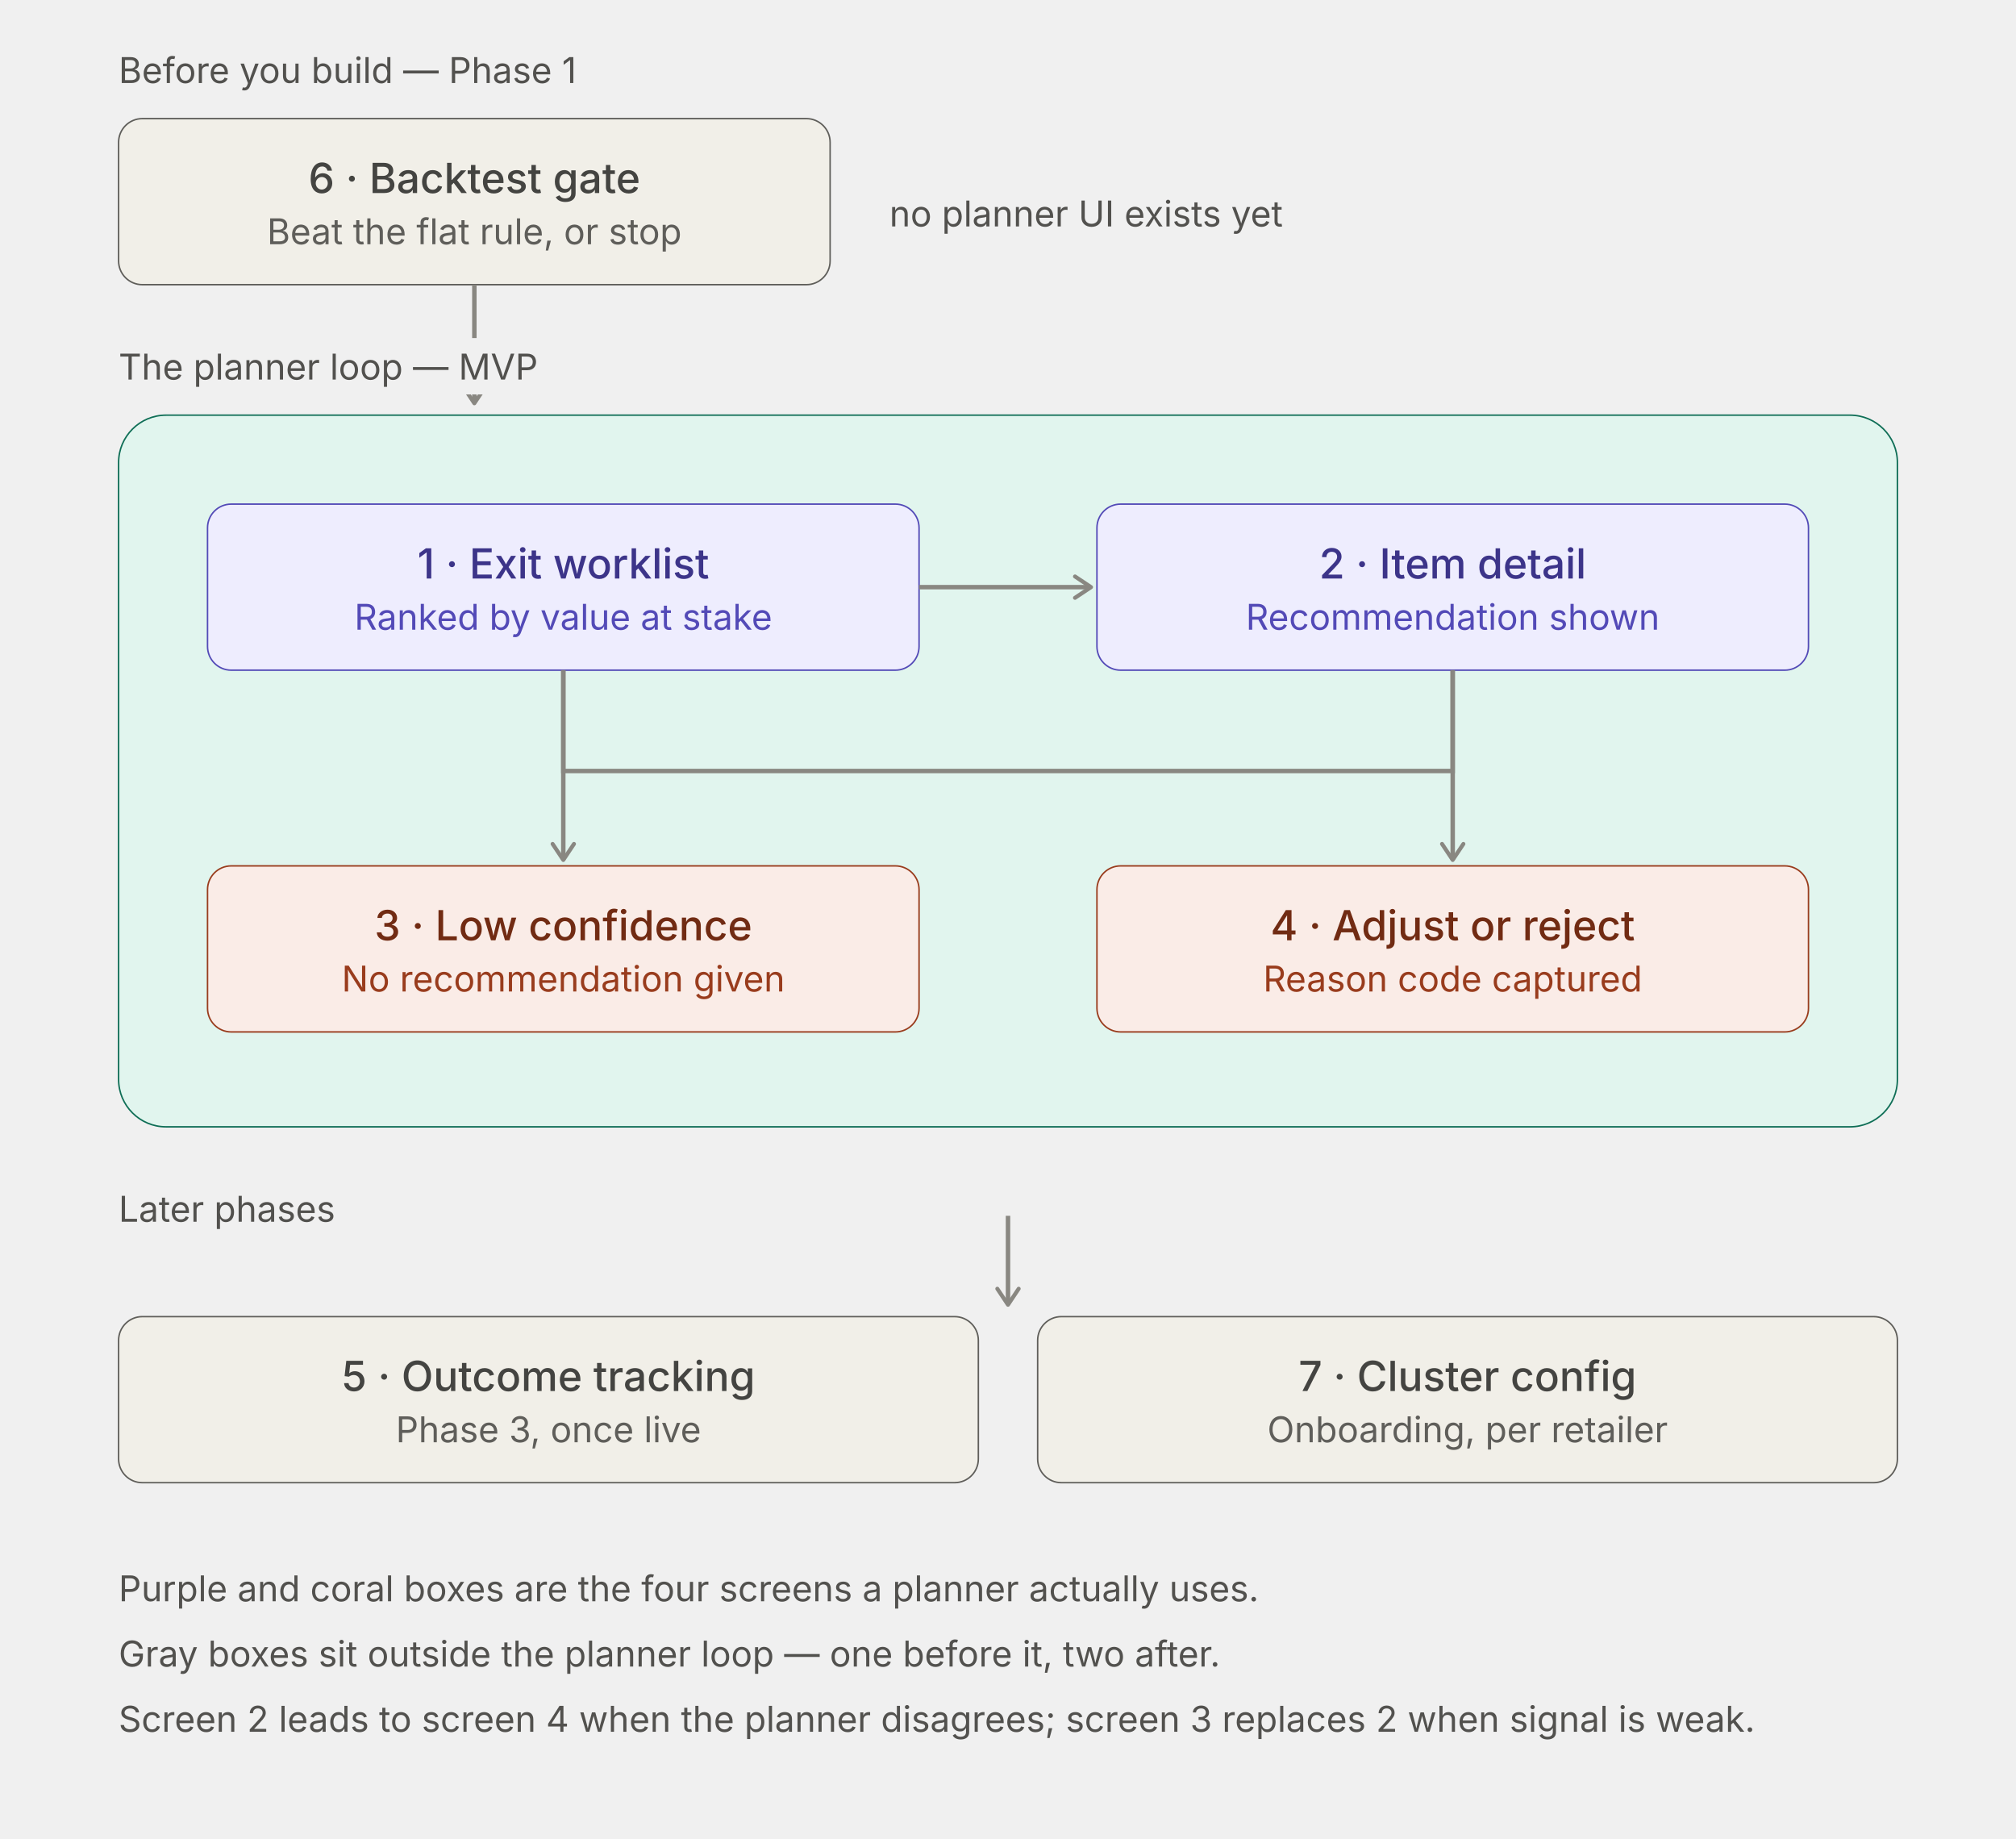
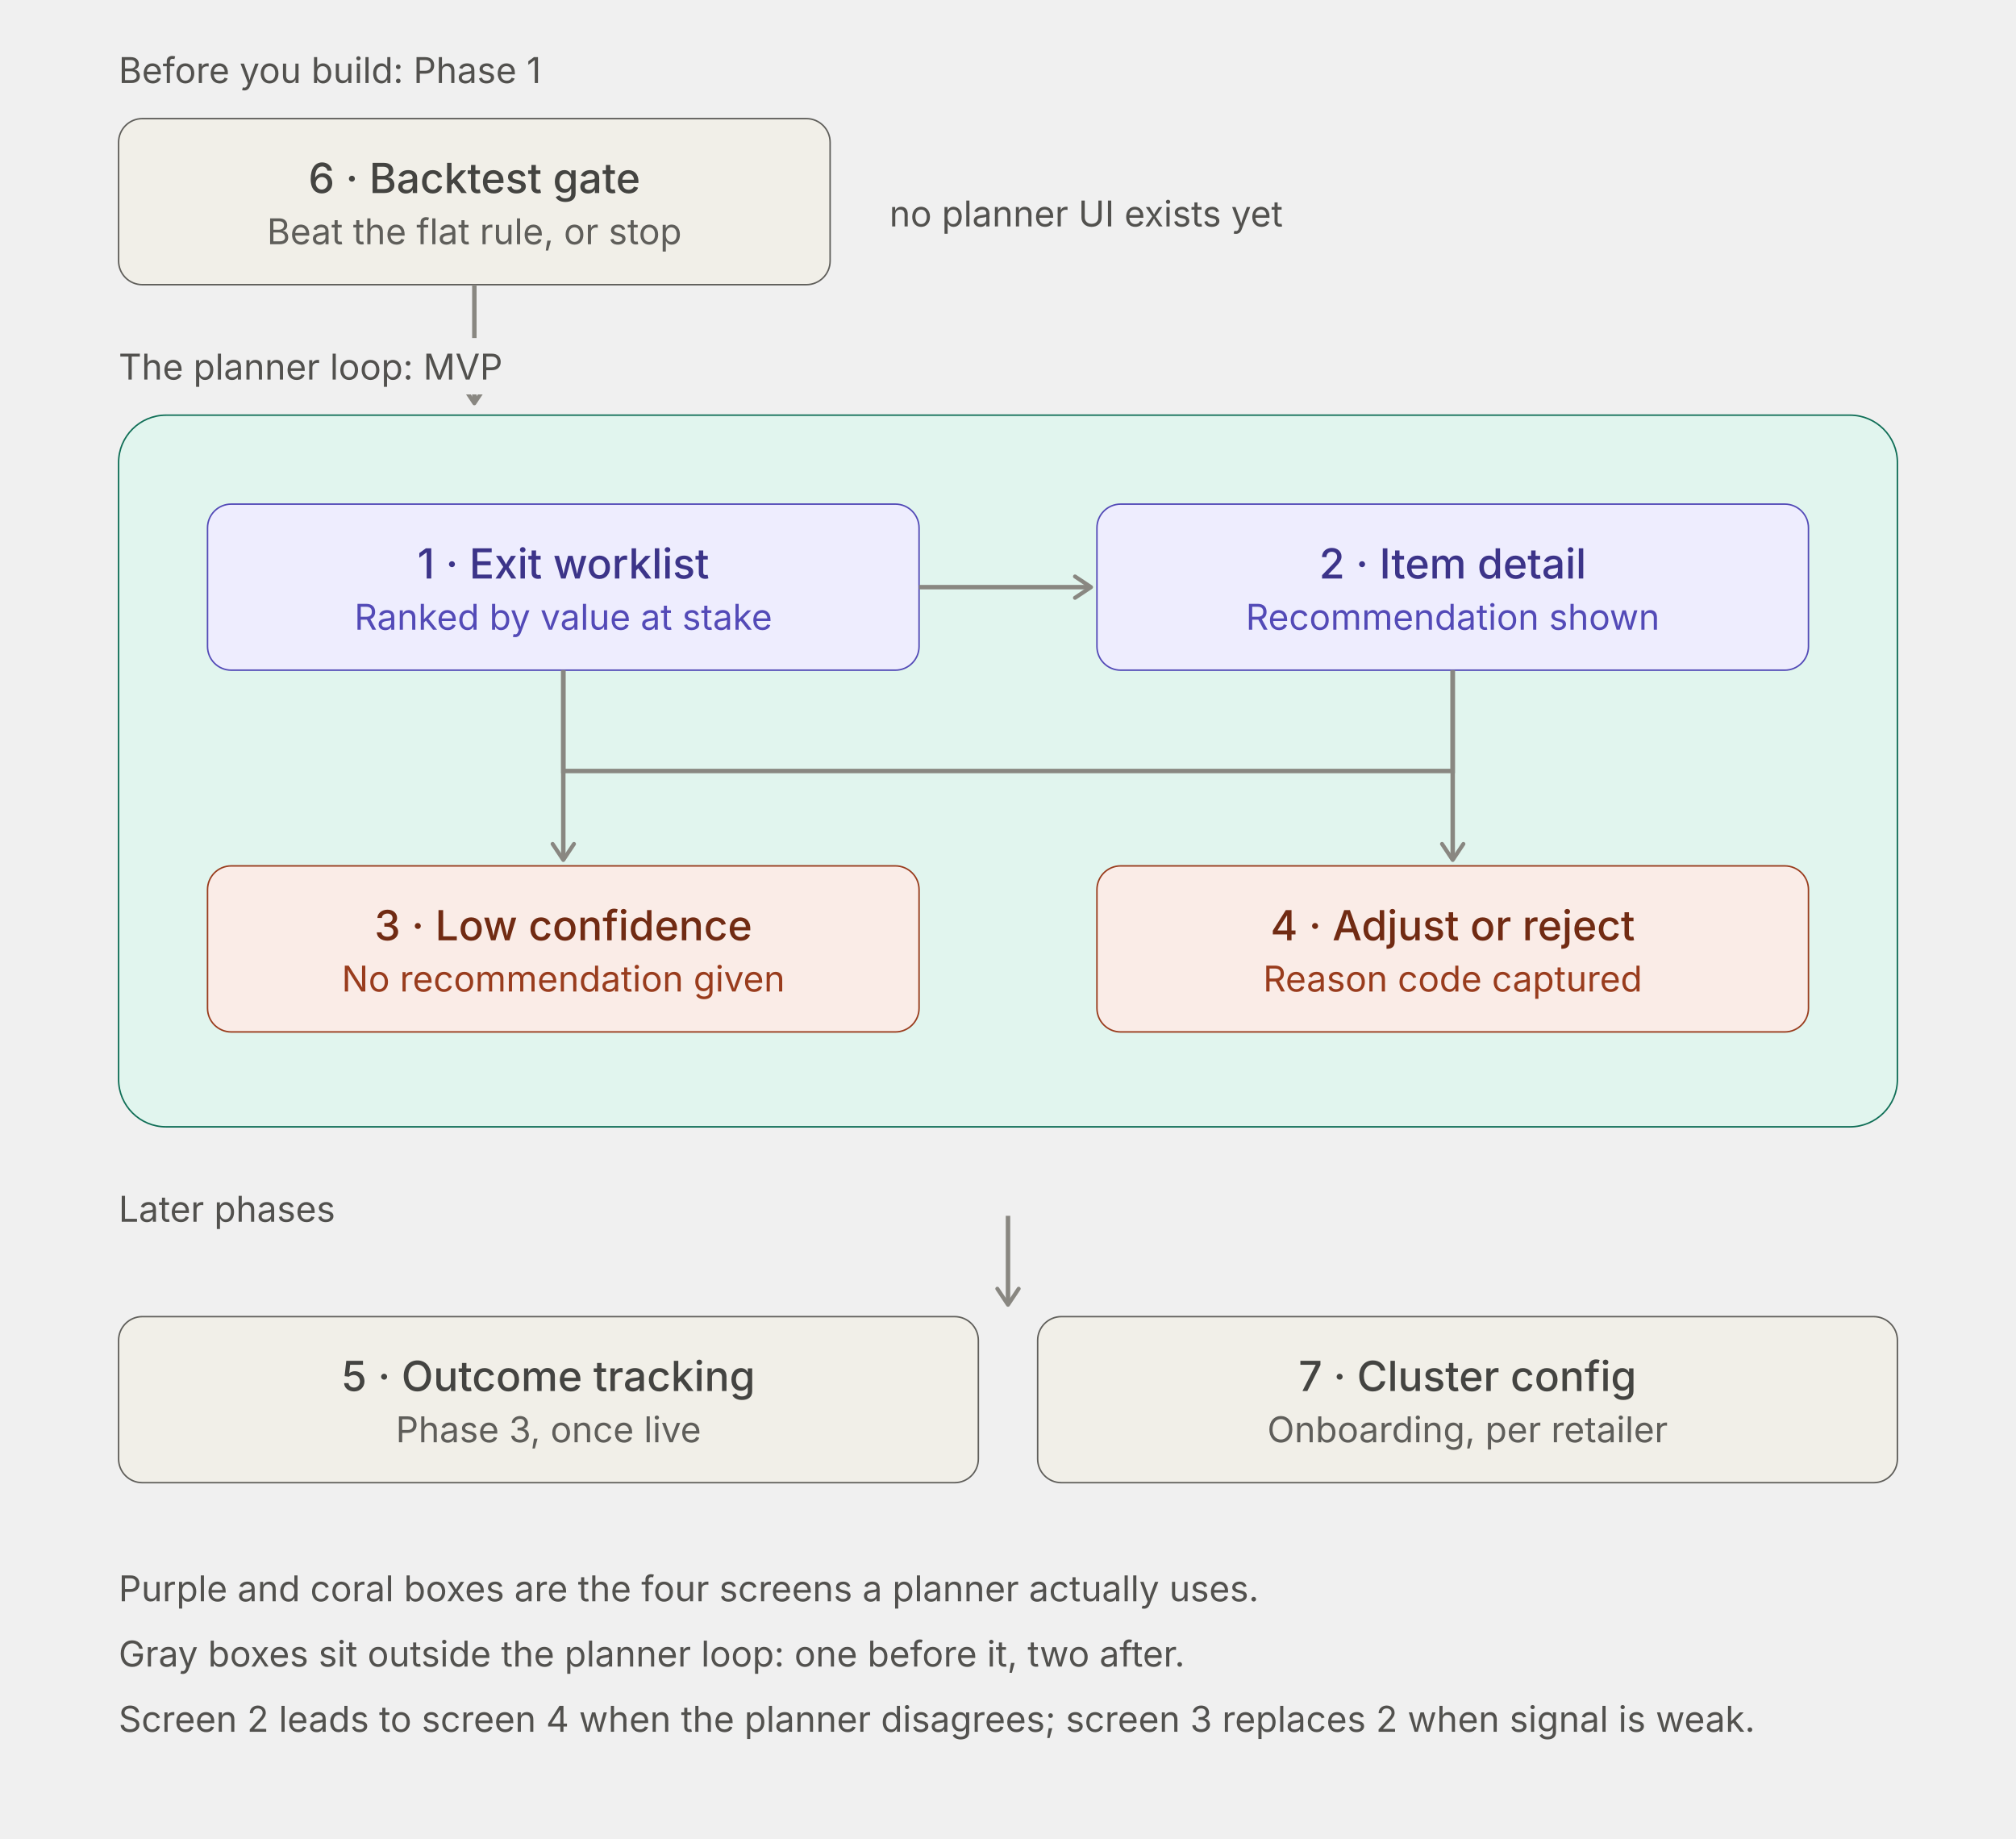
<svg xmlns="http://www.w3.org/2000/svg" width="100%" viewBox="0 0 680 620" role="img" style="">
  <defs>
    <marker id="arrow" viewBox="0 0 10 10" refX="8" refY="5" markerWidth="6" markerHeight="6" orient="auto-start-reverse">
      <path d="M2 1L8 5L2 9" fill="none" stroke="context-stroke" stroke-width="1.5" stroke-linecap="round" stroke-linejoin="round" />
    </marker>
    <mask id="imagine-text-gaps-572mj1" maskUnits="userSpaceOnUse">
      <rect x="0" y="0" width="680" height="620" fill="white" />
      <rect x="36" y="14" width="157.852" height="19" fill="black" rx="2" />
      <rect x="101.363" y="49.25" width="117.273" height="21.5" fill="black" rx="2" />
      <rect x="86.609" y="68.5" width="146.781" height="19" fill="black" rx="2" />
      <rect x="296" y="62.5" width="139.07" height="19" fill="black" rx="2" />
      <rect x="36" y="114" width="146.234" height="19" fill="black" rx="2" />
      <rect x="136.93" y="179.25" width="106.141" height="21.5" fill="black" rx="2" />
      <rect x="116.574" y="198.5" width="146.852" height="19" fill="black" rx="2" />
      <rect x="441.824" y="179.25" width="96.352" height="21.5" fill="black" rx="2" />
      <rect x="416.426" y="198.5" width="147.148" height="19" fill="black" rx="2" />
      <rect x="124.398" y="301.25" width="131.203" height="21.5" fill="black" rx="2" />
      <rect x="111.82" y="320.5" width="156.359" height="19" fill="black" rx="2" />
      <rect x="425.559" y="301.25" width="128.883" height="21.5" fill="black" rx="2" />
      <rect x="422.727" y="320.5" width="134.547" height="19" fill="black" rx="2" />
      <rect x="36" y="398" width="80.914" height="19" fill="black" rx="2" />
      <rect x="112.211" y="453.25" width="145.578" height="21.5" fill="black" rx="2" />
      <rect x="131.742" y="472.5" width="106.516" height="19" fill="black" rx="2" />
      <rect x="435.301" y="453.25" width="119.398" height="21.5" fill="black" rx="2" />
      <rect x="423.5" y="472.5" width="143" height="19" fill="black" rx="2" />
      <rect x="36" y="526" width="384.18" height="19" fill="black" rx="2" />
      <rect x="36" y="548" width="375.008" height="19" fill="black" rx="2" />
      <rect x="36" y="570" width="543.445" height="19" fill="black" rx="2" />
    </mask>
  </defs>
-   <text x="40" y="28" style="fill:rgb(82, 81, 78);stroke:none;color:rgb(11, 11, 11);stroke-width:1px;stroke-linecap:butt;stroke-linejoin:miter;opacity:1;font-family:anthropic-sans, -apple-system, &quot;system-ui&quot;, &quot;Segoe UI&quot;, sans-serif;font-size:12px;font-weight:400;text-anchor:start;dominant-baseline:auto">Before you build — Phase 1</text>
+   <text x="40" y="28" style="fill:rgb(82, 81, 78);stroke:none;color:rgb(11, 11, 11);stroke-width:1px;stroke-linecap:butt;stroke-linejoin:miter;opacity:1;font-family:anthropic-sans, -apple-system, &quot;system-ui&quot;, &quot;Segoe UI&quot;, sans-serif;font-size:12px;font-weight:400;text-anchor:start;dominant-baseline:auto">Before you build: Phase 1</text>
  <g style="fill:rgb(0, 0, 0);stroke:none;color:rgb(11, 11, 11);stroke-width:1px;stroke-linecap:butt;stroke-linejoin:miter;opacity:1;font-family:anthropic-sans, -apple-system, &quot;system-ui&quot;, &quot;Segoe UI&quot;, sans-serif;font-size:16px;font-weight:400;text-anchor:start;dominant-baseline:auto">
    <rect x="40" y="40" width="240" height="56" rx="8" stroke-width="0.5" style="fill:rgb(241, 239, 232);stroke:rgb(95, 94, 90);color:rgb(11, 11, 11);stroke-width:0.5px;stroke-linecap:butt;stroke-linejoin:miter;opacity:1;font-family:anthropic-sans, -apple-system, &quot;system-ui&quot;, &quot;Segoe UI&quot;, sans-serif;font-size:16px;font-weight:400;text-anchor:start;dominant-baseline:auto" />
    <text x="160" y="60" text-anchor="middle" dominant-baseline="central" style="fill:rgb(68, 68, 65);stroke:none;color:rgb(11, 11, 11);stroke-width:1px;stroke-linecap:butt;stroke-linejoin:miter;opacity:1;font-family:anthropic-sans, -apple-system, &quot;system-ui&quot;, &quot;Segoe UI&quot;, sans-serif;font-size:14px;font-weight:500;text-anchor:middle;dominant-baseline:central">6 · Backtest gate</text>
    <text x="160" y="78" text-anchor="middle" dominant-baseline="central" style="fill:rgb(95, 94, 90);stroke:none;color:rgb(11, 11, 11);stroke-width:1px;stroke-linecap:butt;stroke-linejoin:miter;opacity:1;font-family:anthropic-sans, -apple-system, &quot;system-ui&quot;, &quot;Segoe UI&quot;, sans-serif;font-size:12px;font-weight:400;text-anchor:middle;dominant-baseline:central">Beat the flat rule, or stop</text>
  </g>
  <text x="300" y="72" dominant-baseline="central" style="fill:rgb(82, 81, 78);stroke:none;color:rgb(11, 11, 11);stroke-width:1px;stroke-linecap:butt;stroke-linejoin:miter;opacity:1;font-family:anthropic-sans, -apple-system, &quot;system-ui&quot;, &quot;Segoe UI&quot;, sans-serif;font-size:12px;font-weight:400;text-anchor:start;dominant-baseline:central">no planner UI exists yet</text>
  <line x1="160" y1="96" x2="160" y2="136" marker-end="url(#arrow)" mask="url(#imagine-text-gaps-572mj1)" style="fill:none;stroke:rgb(137, 135, 129);color:rgb(11, 11, 11);stroke-width:1.5px;stroke-linecap:butt;stroke-linejoin:miter;opacity:1;font-family:anthropic-sans, -apple-system, &quot;system-ui&quot;, &quot;Segoe UI&quot;, sans-serif;font-size:16px;font-weight:400;text-anchor:start;dominant-baseline:auto" />
-   <text x="40" y="128" style="fill:rgb(82, 81, 78);stroke:none;color:rgb(11, 11, 11);stroke-width:1px;stroke-linecap:butt;stroke-linejoin:miter;opacity:1;font-family:anthropic-sans, -apple-system, &quot;system-ui&quot;, &quot;Segoe UI&quot;, sans-serif;font-size:12px;font-weight:400;text-anchor:start;dominant-baseline:auto">The planner loop — MVP</text>
+   <text x="40" y="128" style="fill:rgb(82, 81, 78);stroke:none;color:rgb(11, 11, 11);stroke-width:1px;stroke-linecap:butt;stroke-linejoin:miter;opacity:1;font-family:anthropic-sans, -apple-system, &quot;system-ui&quot;, &quot;Segoe UI&quot;, sans-serif;font-size:12px;font-weight:400;text-anchor:start;dominant-baseline:auto">The planner loop: MVP</text>
  <g style="fill:rgb(0, 0, 0);stroke:none;color:rgb(11, 11, 11);stroke-width:1px;stroke-linecap:butt;stroke-linejoin:miter;opacity:1;font-family:anthropic-sans, -apple-system, &quot;system-ui&quot;, &quot;Segoe UI&quot;, sans-serif;font-size:16px;font-weight:400;text-anchor:start;dominant-baseline:auto">
    <rect x="40" y="140" width="600" height="240" rx="16" stroke-width="0.5" style="fill:rgb(225, 245, 238);stroke:rgb(15, 110, 86);color:rgb(11, 11, 11);stroke-width:0.5px;stroke-linecap:butt;stroke-linejoin:miter;opacity:1;font-family:anthropic-sans, -apple-system, &quot;system-ui&quot;, &quot;Segoe UI&quot;, sans-serif;font-size:16px;font-weight:400;text-anchor:start;dominant-baseline:auto" />
  </g>
  <g style="fill:rgb(0, 0, 0);stroke:none;color:rgb(11, 11, 11);stroke-width:1px;stroke-linecap:butt;stroke-linejoin:miter;opacity:1;font-family:anthropic-sans, -apple-system, &quot;system-ui&quot;, &quot;Segoe UI&quot;, sans-serif;font-size:16px;font-weight:400;text-anchor:start;dominant-baseline:auto">
    <rect x="70" y="170" width="240" height="56" rx="8" stroke-width="0.5" style="fill:rgb(238, 237, 254);stroke:rgb(83, 74, 183);color:rgb(11, 11, 11);stroke-width:0.5px;stroke-linecap:butt;stroke-linejoin:miter;opacity:1;font-family:anthropic-sans, -apple-system, &quot;system-ui&quot;, &quot;Segoe UI&quot;, sans-serif;font-size:16px;font-weight:400;text-anchor:start;dominant-baseline:auto" />
    <text x="190" y="190" text-anchor="middle" dominant-baseline="central" style="fill:rgb(60, 52, 137);stroke:none;color:rgb(11, 11, 11);stroke-width:1px;stroke-linecap:butt;stroke-linejoin:miter;opacity:1;font-family:anthropic-sans, -apple-system, &quot;system-ui&quot;, &quot;Segoe UI&quot;, sans-serif;font-size:14px;font-weight:500;text-anchor:middle;dominant-baseline:central">1 · Exit worklist</text>
    <text x="190" y="208" text-anchor="middle" dominant-baseline="central" style="fill:rgb(83, 74, 183);stroke:none;color:rgb(11, 11, 11);stroke-width:1px;stroke-linecap:butt;stroke-linejoin:miter;opacity:1;font-family:anthropic-sans, -apple-system, &quot;system-ui&quot;, &quot;Segoe UI&quot;, sans-serif;font-size:12px;font-weight:400;text-anchor:middle;dominant-baseline:central">Ranked by value at stake</text>
  </g>
  <line x1="310" y1="198" x2="368" y2="198" marker-end="url(#arrow)" style="fill:none;stroke:rgb(137, 135, 129);color:rgb(11, 11, 11);stroke-width:1.5px;stroke-linecap:butt;stroke-linejoin:miter;opacity:1;font-family:anthropic-sans, -apple-system, &quot;system-ui&quot;, &quot;Segoe UI&quot;, sans-serif;font-size:16px;font-weight:400;text-anchor:start;dominant-baseline:auto" />
  <g style="fill:rgb(0, 0, 0);stroke:none;color:rgb(11, 11, 11);stroke-width:1px;stroke-linecap:butt;stroke-linejoin:miter;opacity:1;font-family:anthropic-sans, -apple-system, &quot;system-ui&quot;, &quot;Segoe UI&quot;, sans-serif;font-size:16px;font-weight:400;text-anchor:start;dominant-baseline:auto">
    <rect x="370" y="170" width="240" height="56" rx="8" stroke-width="0.5" style="fill:rgb(238, 237, 254);stroke:rgb(83, 74, 183);color:rgb(11, 11, 11);stroke-width:0.5px;stroke-linecap:butt;stroke-linejoin:miter;opacity:1;font-family:anthropic-sans, -apple-system, &quot;system-ui&quot;, &quot;Segoe UI&quot;, sans-serif;font-size:16px;font-weight:400;text-anchor:start;dominant-baseline:auto" />
    <text x="490" y="190" text-anchor="middle" dominant-baseline="central" style="fill:rgb(60, 52, 137);stroke:none;color:rgb(11, 11, 11);stroke-width:1px;stroke-linecap:butt;stroke-linejoin:miter;opacity:1;font-family:anthropic-sans, -apple-system, &quot;system-ui&quot;, &quot;Segoe UI&quot;, sans-serif;font-size:14px;font-weight:500;text-anchor:middle;dominant-baseline:central">2 · Item detail</text>
    <text x="490" y="208" text-anchor="middle" dominant-baseline="central" style="fill:rgb(83, 74, 183);stroke:none;color:rgb(11, 11, 11);stroke-width:1px;stroke-linecap:butt;stroke-linejoin:miter;opacity:1;font-family:anthropic-sans, -apple-system, &quot;system-ui&quot;, &quot;Segoe UI&quot;, sans-serif;font-size:12px;font-weight:400;text-anchor:middle;dominant-baseline:central">Recommendation shown</text>
  </g>
  <path d="M190 226 L190 260 L490 260 L490 226" fill="none" style="fill:none;stroke:rgb(137, 135, 129);color:rgb(11, 11, 11);stroke-width:1.5px;stroke-linecap:butt;stroke-linejoin:miter;opacity:1;font-family:anthropic-sans, -apple-system, &quot;system-ui&quot;, &quot;Segoe UI&quot;, sans-serif;font-size:16px;font-weight:400;text-anchor:start;dominant-baseline:auto" />
  <line x1="190" y1="226" x2="190" y2="290" marker-end="url(#arrow)" style="fill:none;stroke:rgb(137, 135, 129);color:rgb(11, 11, 11);stroke-width:1.5px;stroke-linecap:butt;stroke-linejoin:miter;opacity:1;font-family:anthropic-sans, -apple-system, &quot;system-ui&quot;, &quot;Segoe UI&quot;, sans-serif;font-size:16px;font-weight:400;text-anchor:start;dominant-baseline:auto" />
  <line x1="490" y1="226" x2="490" y2="290" marker-end="url(#arrow)" style="fill:none;stroke:rgb(137, 135, 129);color:rgb(11, 11, 11);stroke-width:1.5px;stroke-linecap:butt;stroke-linejoin:miter;opacity:1;font-family:anthropic-sans, -apple-system, &quot;system-ui&quot;, &quot;Segoe UI&quot;, sans-serif;font-size:16px;font-weight:400;text-anchor:start;dominant-baseline:auto" />
  <g style="fill:rgb(0, 0, 0);stroke:none;color:rgb(11, 11, 11);stroke-width:1px;stroke-linecap:butt;stroke-linejoin:miter;opacity:1;font-family:anthropic-sans, -apple-system, &quot;system-ui&quot;, &quot;Segoe UI&quot;, sans-serif;font-size:16px;font-weight:400;text-anchor:start;dominant-baseline:auto">
    <rect x="70" y="292" width="240" height="56" rx="8" stroke-width="0.5" style="fill:rgb(250, 236, 231);stroke:rgb(153, 60, 29);color:rgb(11, 11, 11);stroke-width:0.5px;stroke-linecap:butt;stroke-linejoin:miter;opacity:1;font-family:anthropic-sans, -apple-system, &quot;system-ui&quot;, &quot;Segoe UI&quot;, sans-serif;font-size:16px;font-weight:400;text-anchor:start;dominant-baseline:auto" />
    <text x="190" y="312" text-anchor="middle" dominant-baseline="central" style="fill:rgb(113, 43, 19);stroke:none;color:rgb(11, 11, 11);stroke-width:1px;stroke-linecap:butt;stroke-linejoin:miter;opacity:1;font-family:anthropic-sans, -apple-system, &quot;system-ui&quot;, &quot;Segoe UI&quot;, sans-serif;font-size:14px;font-weight:500;text-anchor:middle;dominant-baseline:central">3 · Low confidence</text>
    <text x="190" y="330" text-anchor="middle" dominant-baseline="central" style="fill:rgb(153, 60, 29);stroke:none;color:rgb(11, 11, 11);stroke-width:1px;stroke-linecap:butt;stroke-linejoin:miter;opacity:1;font-family:anthropic-sans, -apple-system, &quot;system-ui&quot;, &quot;Segoe UI&quot;, sans-serif;font-size:12px;font-weight:400;text-anchor:middle;dominant-baseline:central">No recommendation given</text>
  </g>
  <g style="fill:rgb(0, 0, 0);stroke:none;color:rgb(11, 11, 11);stroke-width:1px;stroke-linecap:butt;stroke-linejoin:miter;opacity:1;font-family:anthropic-sans, -apple-system, &quot;system-ui&quot;, &quot;Segoe UI&quot;, sans-serif;font-size:16px;font-weight:400;text-anchor:start;dominant-baseline:auto">
    <rect x="370" y="292" width="240" height="56" rx="8" stroke-width="0.5" style="fill:rgb(250, 236, 231);stroke:rgb(153, 60, 29);color:rgb(11, 11, 11);stroke-width:0.5px;stroke-linecap:butt;stroke-linejoin:miter;opacity:1;font-family:anthropic-sans, -apple-system, &quot;system-ui&quot;, &quot;Segoe UI&quot;, sans-serif;font-size:16px;font-weight:400;text-anchor:start;dominant-baseline:auto" />
    <text x="490" y="312" text-anchor="middle" dominant-baseline="central" style="fill:rgb(113, 43, 19);stroke:none;color:rgb(11, 11, 11);stroke-width:1px;stroke-linecap:butt;stroke-linejoin:miter;opacity:1;font-family:anthropic-sans, -apple-system, &quot;system-ui&quot;, &quot;Segoe UI&quot;, sans-serif;font-size:14px;font-weight:500;text-anchor:middle;dominant-baseline:central">4 · Adjust or reject</text>
    <text x="490" y="330" text-anchor="middle" dominant-baseline="central" style="fill:rgb(153, 60, 29);stroke:none;color:rgb(11, 11, 11);stroke-width:1px;stroke-linecap:butt;stroke-linejoin:miter;opacity:1;font-family:anthropic-sans, -apple-system, &quot;system-ui&quot;, &quot;Segoe UI&quot;, sans-serif;font-size:12px;font-weight:400;text-anchor:middle;dominant-baseline:central">Reason code captured</text>
  </g>
  <line x1="340" y1="410" x2="340" y2="440" marker-end="url(#arrow)" style="fill:none;stroke:rgb(137, 135, 129);color:rgb(11, 11, 11);stroke-width:1.5px;stroke-linecap:butt;stroke-linejoin:miter;opacity:1;font-family:anthropic-sans, -apple-system, &quot;system-ui&quot;, &quot;Segoe UI&quot;, sans-serif;font-size:16px;font-weight:400;text-anchor:start;dominant-baseline:auto" />
  <text x="40" y="412" style="fill:rgb(82, 81, 78);stroke:none;color:rgb(11, 11, 11);stroke-width:1px;stroke-linecap:butt;stroke-linejoin:miter;opacity:1;font-family:anthropic-sans, -apple-system, &quot;system-ui&quot;, &quot;Segoe UI&quot;, sans-serif;font-size:12px;font-weight:400;text-anchor:start;dominant-baseline:auto">Later phases</text>
  <g style="fill:rgb(0, 0, 0);stroke:none;color:rgb(11, 11, 11);stroke-width:1px;stroke-linecap:butt;stroke-linejoin:miter;opacity:1;font-family:anthropic-sans, -apple-system, &quot;system-ui&quot;, &quot;Segoe UI&quot;, sans-serif;font-size:16px;font-weight:400;text-anchor:start;dominant-baseline:auto">
    <rect x="40" y="444" width="290" height="56" rx="8" stroke-width="0.5" style="fill:rgb(241, 239, 232);stroke:rgb(95, 94, 90);color:rgb(11, 11, 11);stroke-width:0.5px;stroke-linecap:butt;stroke-linejoin:miter;opacity:1;font-family:anthropic-sans, -apple-system, &quot;system-ui&quot;, &quot;Segoe UI&quot;, sans-serif;font-size:16px;font-weight:400;text-anchor:start;dominant-baseline:auto" />
    <text x="185" y="464" text-anchor="middle" dominant-baseline="central" style="fill:rgb(68, 68, 65);stroke:none;color:rgb(11, 11, 11);stroke-width:1px;stroke-linecap:butt;stroke-linejoin:miter;opacity:1;font-family:anthropic-sans, -apple-system, &quot;system-ui&quot;, &quot;Segoe UI&quot;, sans-serif;font-size:14px;font-weight:500;text-anchor:middle;dominant-baseline:central">5 · Outcome tracking</text>
    <text x="185" y="482" text-anchor="middle" dominant-baseline="central" style="fill:rgb(95, 94, 90);stroke:none;color:rgb(11, 11, 11);stroke-width:1px;stroke-linecap:butt;stroke-linejoin:miter;opacity:1;font-family:anthropic-sans, -apple-system, &quot;system-ui&quot;, &quot;Segoe UI&quot;, sans-serif;font-size:12px;font-weight:400;text-anchor:middle;dominant-baseline:central">Phase 3, once live</text>
  </g>
  <g style="fill:rgb(0, 0, 0);stroke:none;color:rgb(11, 11, 11);stroke-width:1px;stroke-linecap:butt;stroke-linejoin:miter;opacity:1;font-family:anthropic-sans, -apple-system, &quot;system-ui&quot;, &quot;Segoe UI&quot;, sans-serif;font-size:16px;font-weight:400;text-anchor:start;dominant-baseline:auto">
    <rect x="350" y="444" width="290" height="56" rx="8" stroke-width="0.5" style="fill:rgb(241, 239, 232);stroke:rgb(95, 94, 90);color:rgb(11, 11, 11);stroke-width:0.5px;stroke-linecap:butt;stroke-linejoin:miter;opacity:1;font-family:anthropic-sans, -apple-system, &quot;system-ui&quot;, &quot;Segoe UI&quot;, sans-serif;font-size:16px;font-weight:400;text-anchor:start;dominant-baseline:auto" />
    <text x="495" y="464" text-anchor="middle" dominant-baseline="central" style="fill:rgb(68, 68, 65);stroke:none;color:rgb(11, 11, 11);stroke-width:1px;stroke-linecap:butt;stroke-linejoin:miter;opacity:1;font-family:anthropic-sans, -apple-system, &quot;system-ui&quot;, &quot;Segoe UI&quot;, sans-serif;font-size:14px;font-weight:500;text-anchor:middle;dominant-baseline:central">7 · Cluster config</text>
    <text x="495" y="482" text-anchor="middle" dominant-baseline="central" style="fill:rgb(95, 94, 90);stroke:none;color:rgb(11, 11, 11);stroke-width:1px;stroke-linecap:butt;stroke-linejoin:miter;opacity:1;font-family:anthropic-sans, -apple-system, &quot;system-ui&quot;, &quot;Segoe UI&quot;, sans-serif;font-size:12px;font-weight:400;text-anchor:middle;dominant-baseline:central">Onboarding, per retailer</text>
  </g>
  <text x="40" y="540" style="fill:rgb(82, 81, 78);stroke:none;color:rgb(11, 11, 11);stroke-width:1px;stroke-linecap:butt;stroke-linejoin:miter;opacity:1;font-family:anthropic-sans, -apple-system, &quot;system-ui&quot;, &quot;Segoe UI&quot;, sans-serif;font-size:12px;font-weight:400;text-anchor:start;dominant-baseline:auto">Purple and coral boxes are the four screens a planner actually uses.</text>
-   <text x="40" y="562" style="fill:rgb(82, 81, 78);stroke:none;color:rgb(11, 11, 11);stroke-width:1px;stroke-linecap:butt;stroke-linejoin:miter;opacity:1;font-family:anthropic-sans, -apple-system, &quot;system-ui&quot;, &quot;Segoe UI&quot;, sans-serif;font-size:12px;font-weight:400;text-anchor:start;dominant-baseline:auto">Gray boxes sit outside the planner loop — one before it, two after.</text>
+   <text x="40" y="562" style="fill:rgb(82, 81, 78);stroke:none;color:rgb(11, 11, 11);stroke-width:1px;stroke-linecap:butt;stroke-linejoin:miter;opacity:1;font-family:anthropic-sans, -apple-system, &quot;system-ui&quot;, &quot;Segoe UI&quot;, sans-serif;font-size:12px;font-weight:400;text-anchor:start;dominant-baseline:auto">Gray boxes sit outside the planner loop: one before it, two after.</text>
  <text x="40" y="584" style="fill:rgb(82, 81, 78);stroke:none;color:rgb(11, 11, 11);stroke-width:1px;stroke-linecap:butt;stroke-linejoin:miter;opacity:1;font-family:anthropic-sans, -apple-system, &quot;system-ui&quot;, &quot;Segoe UI&quot;, sans-serif;font-size:12px;font-weight:400;text-anchor:start;dominant-baseline:auto">Screen 2 leads to screen 4 when the planner disagrees; screen 3 replaces 2 when signal is weak.</text>
</svg>
